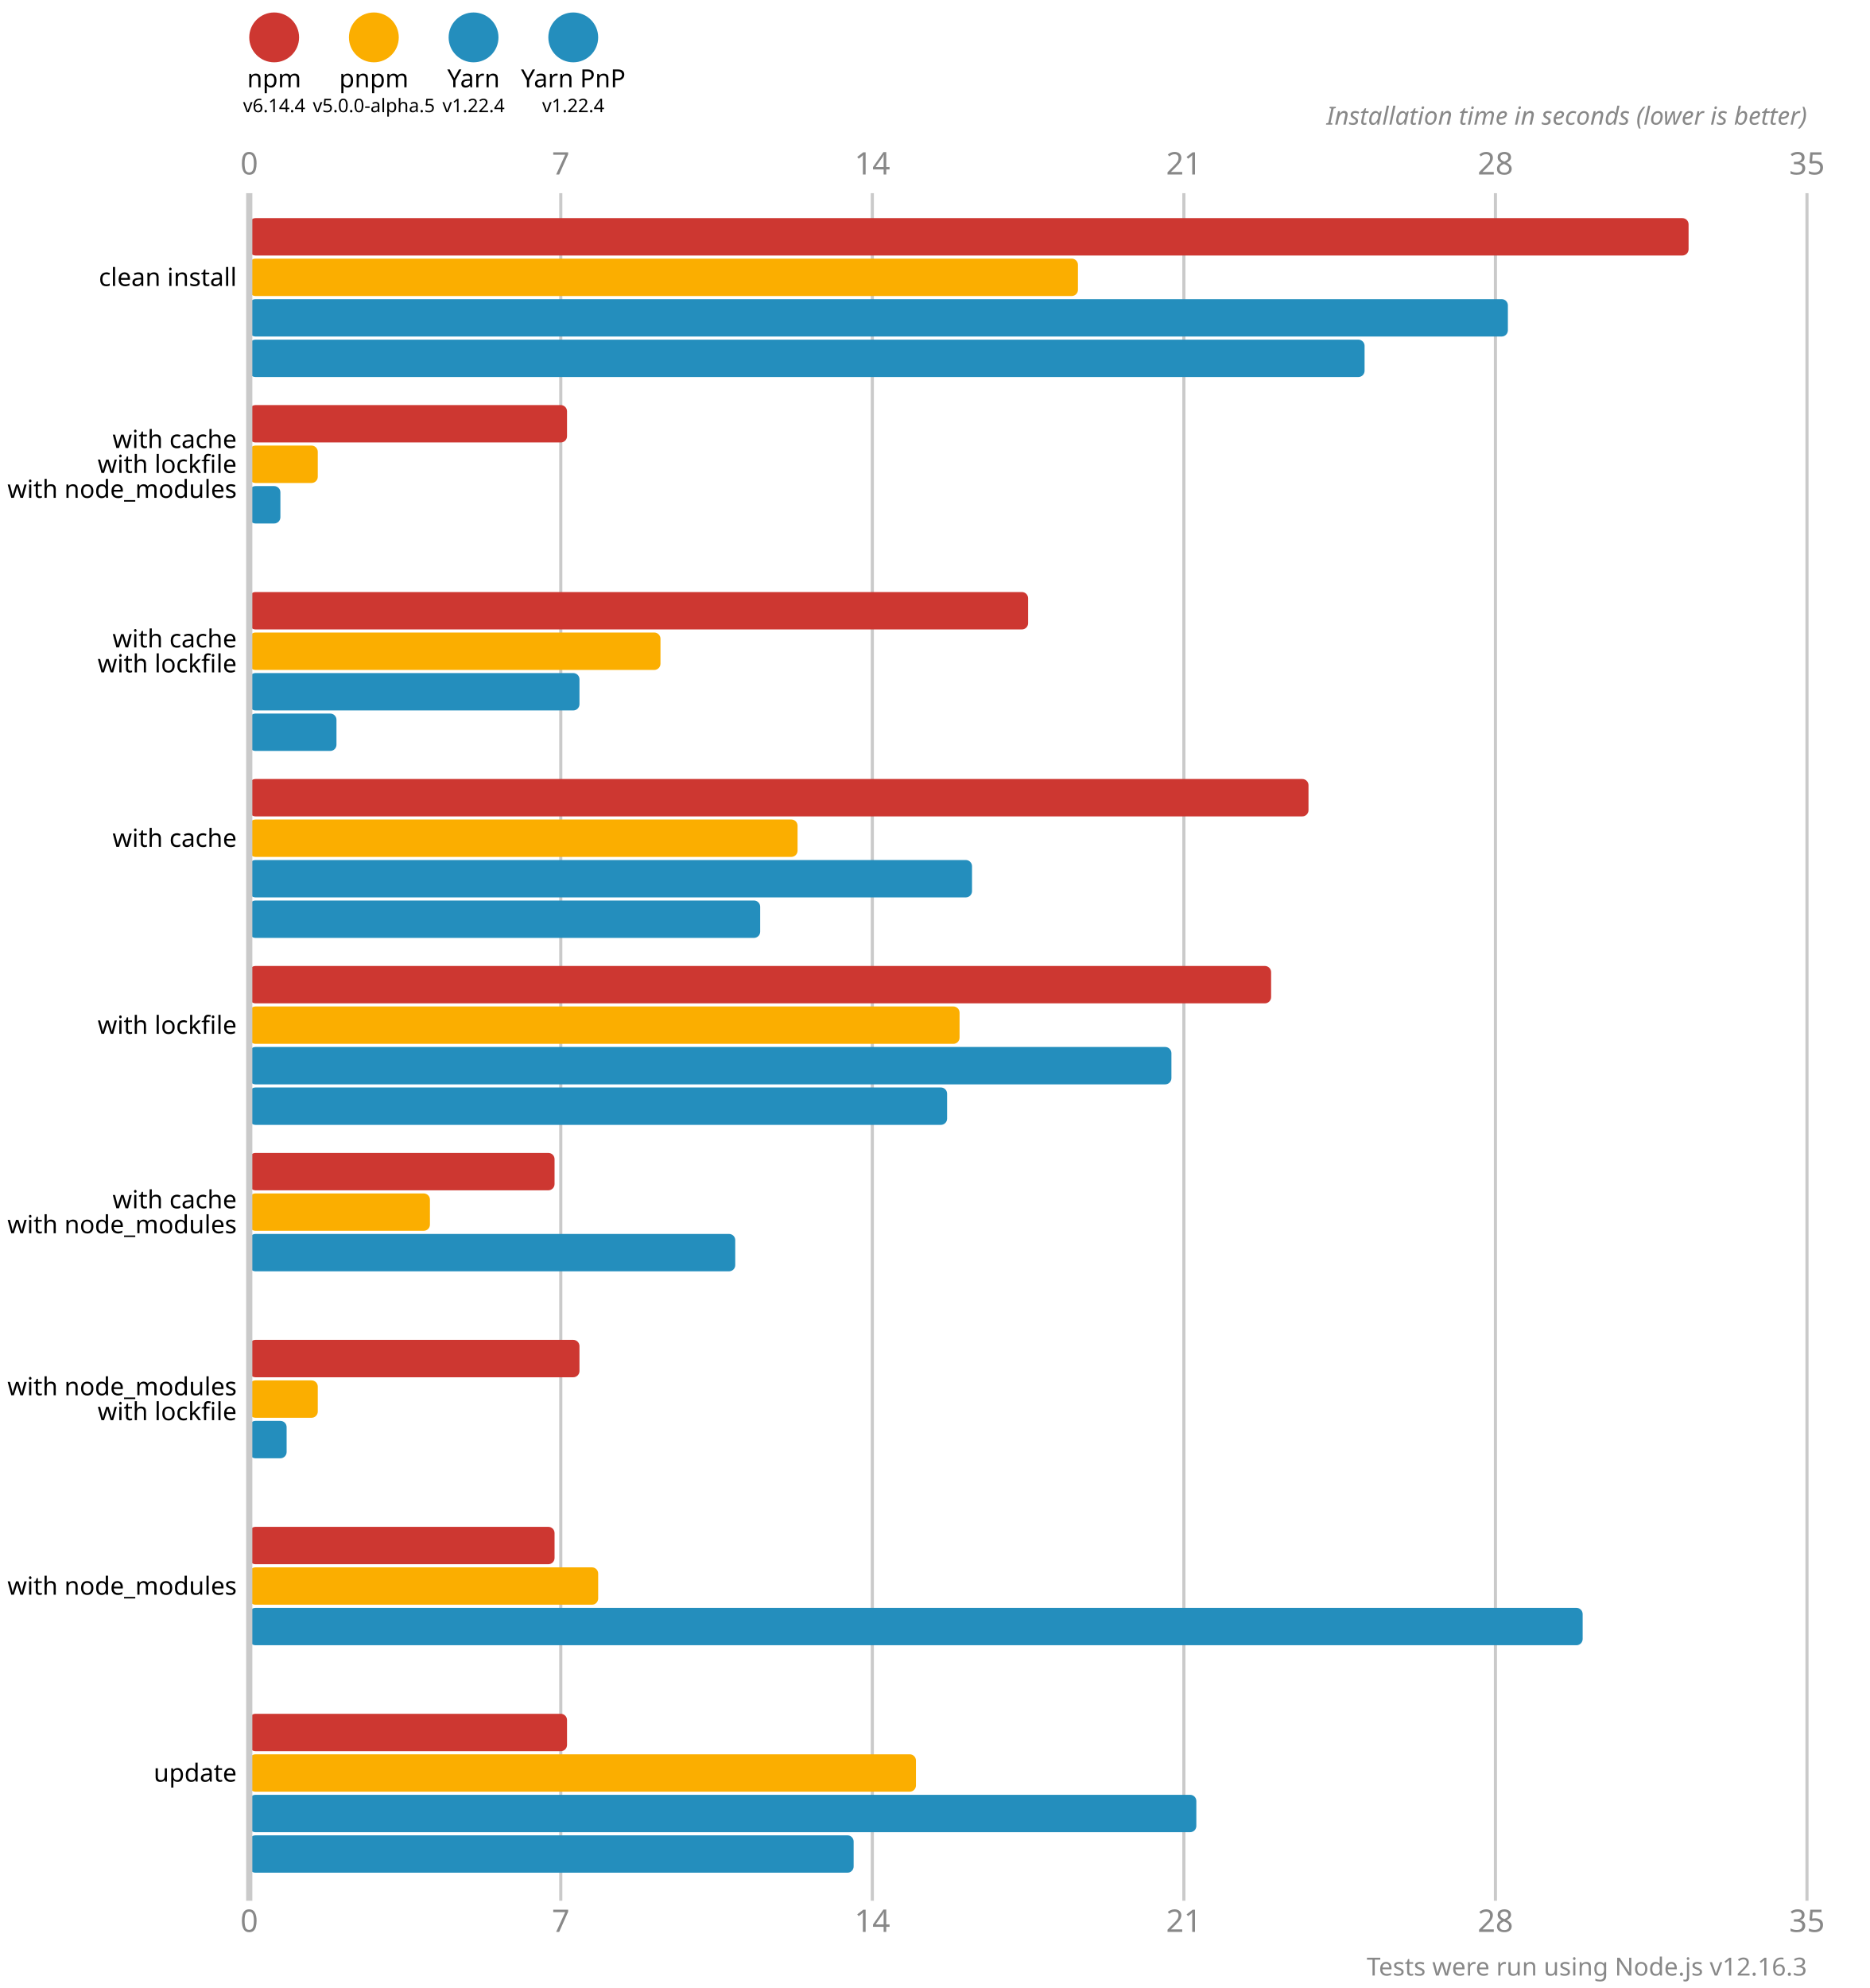
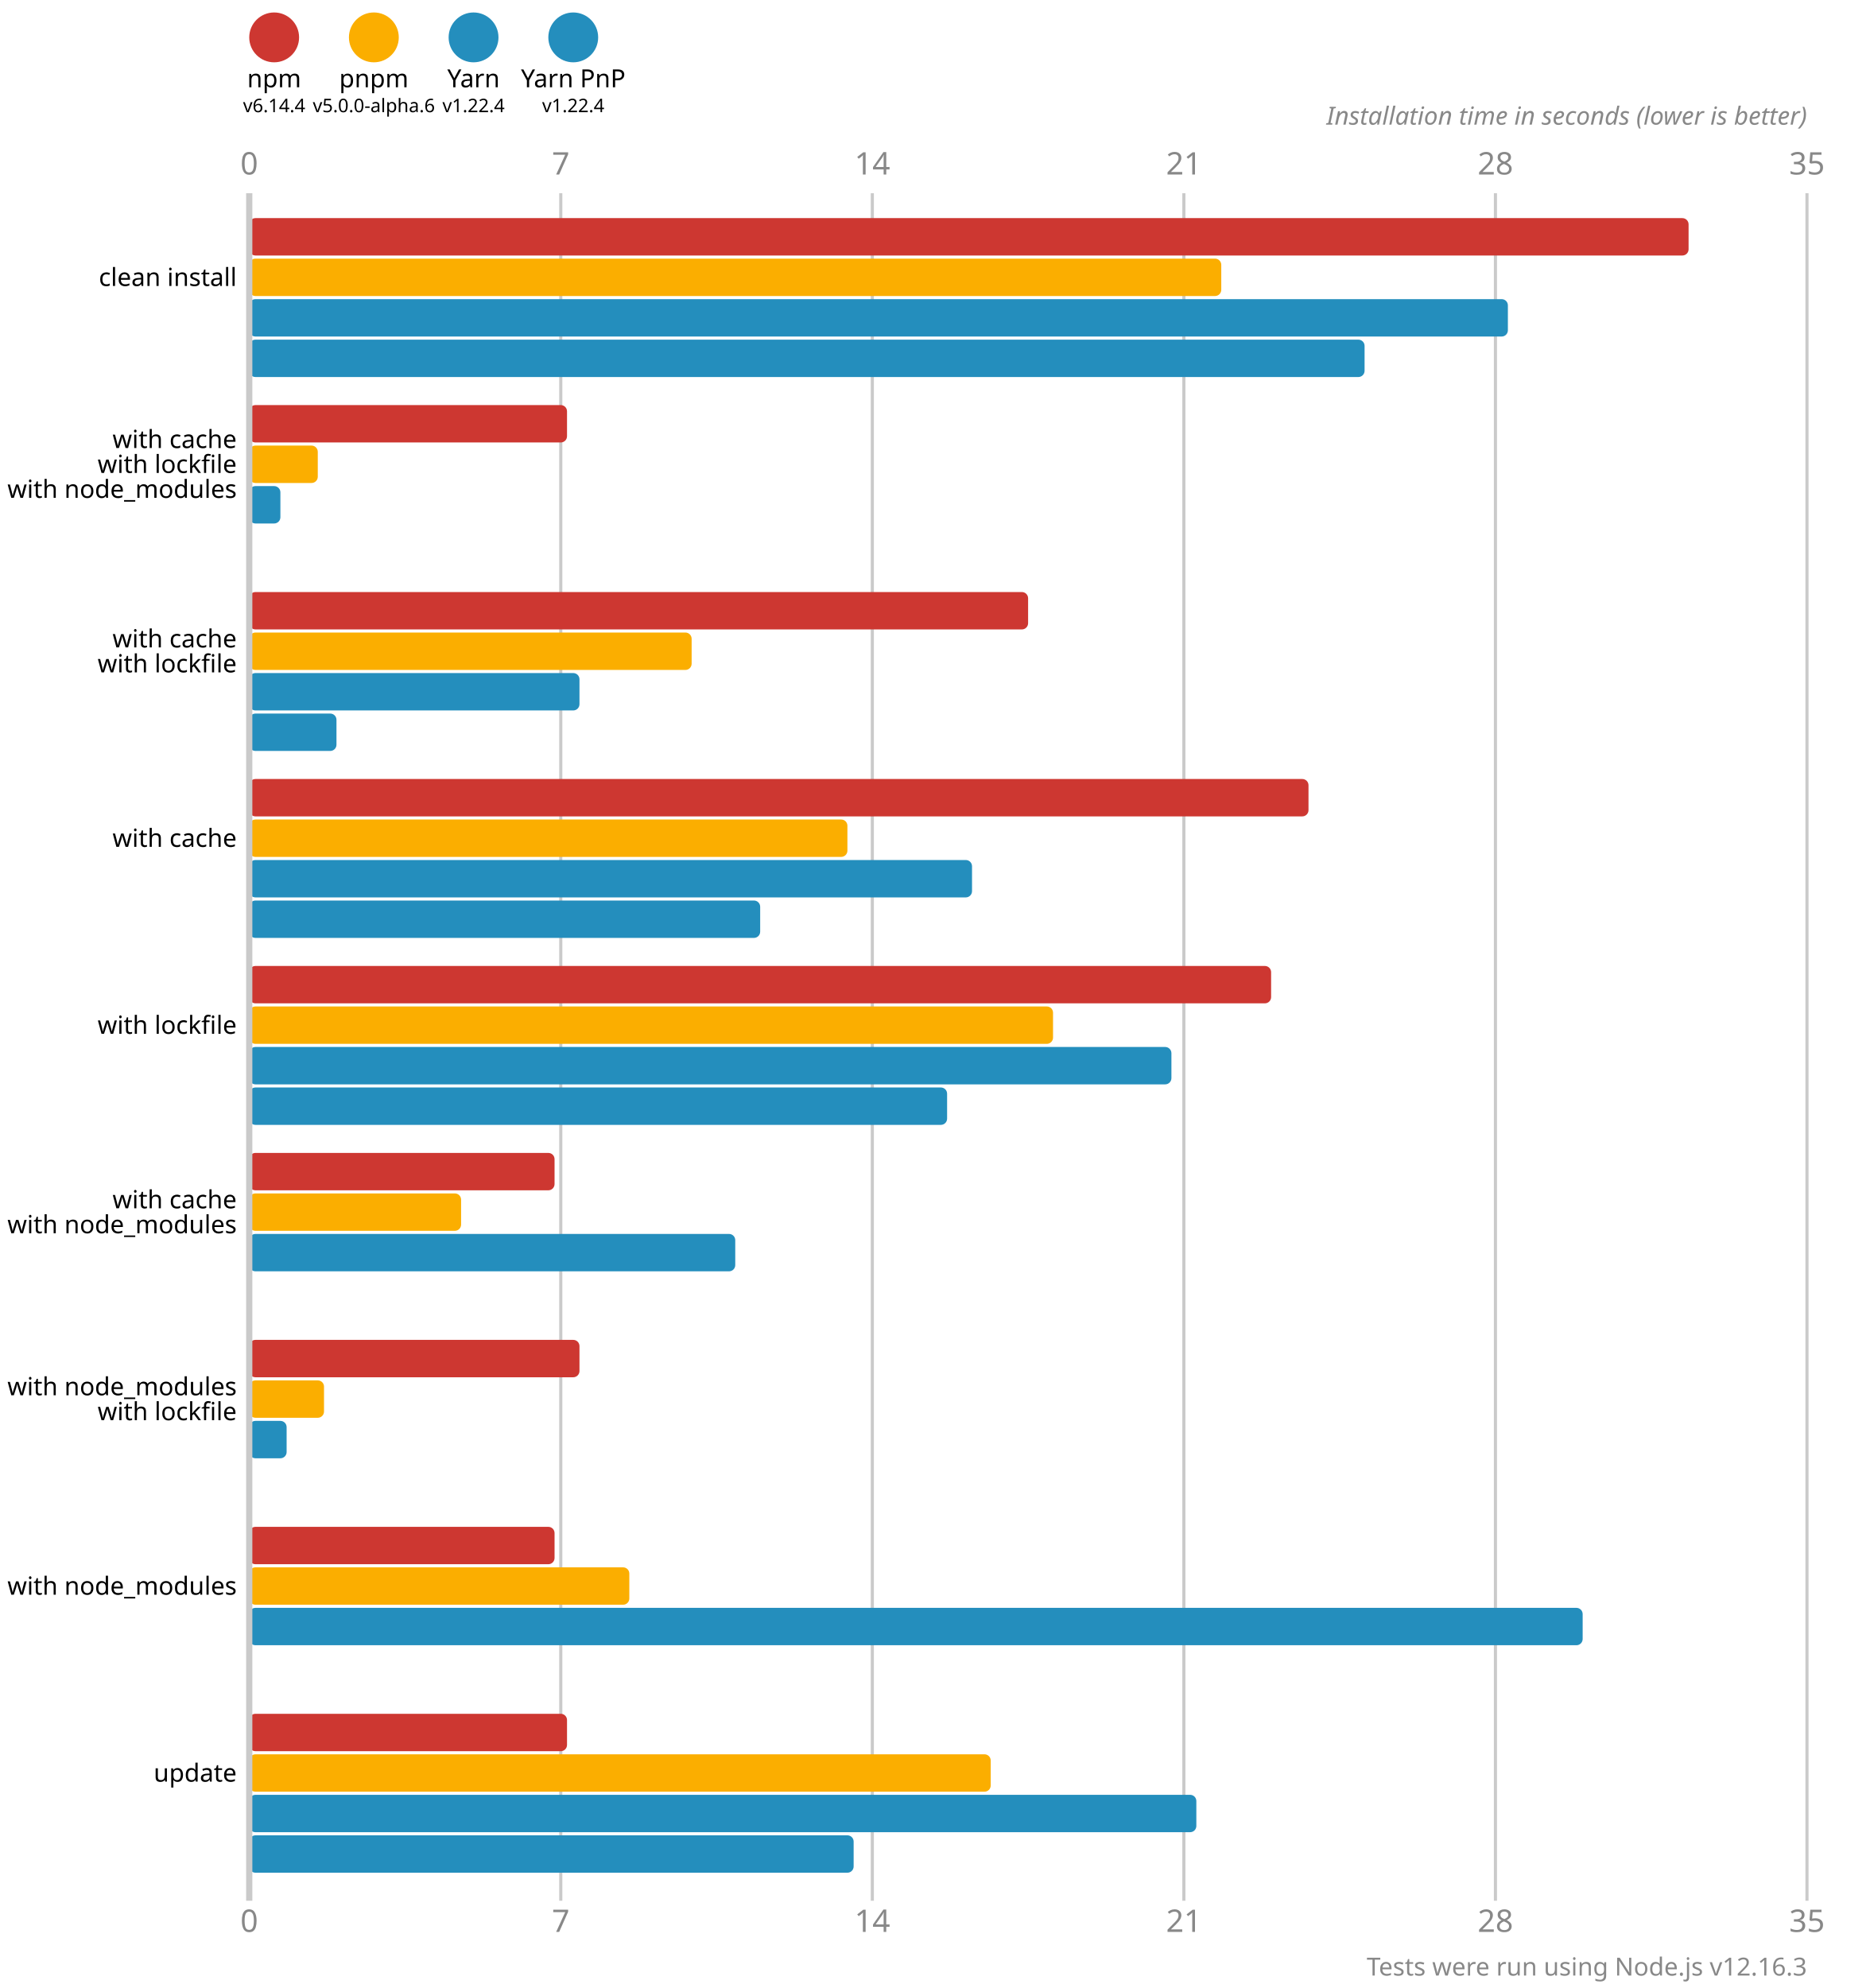
<svg xmlns="http://www.w3.org/2000/svg" version="1.1" viewBox="0 0 300 319">
  <style>
    .font { font-family: sans-serif; }
    .s3 { font-size: 3px; }
    .s4 { font-size: 4px; }
    .s5 { font-size: 5px; }
    .line { stroke: #cacaca; }
    .width { stroke-width: 0.5; }
    .text { fill: #888; }
  </style>
  <circle cx="44" cy="6" r="4" fill="#cd3731" />
  <text x="44" y="14" class="font s4" text-anchor="middle">npm</text>
  <text x="44" y="18" class="font s3" text-anchor="middle">v6.14.4</text>
  <circle cx="60" cy="6" r="4" fill="#fbae00" />
  <text x="60" y="14" class="font s4" text-anchor="middle">pnpm</text>
-   <text x="60" y="18" class="font s3" text-anchor="middle">v5.0.0-alpha.5</text>
+   <text x="60" y="18" class="font s3" text-anchor="middle">v5.0.0-alpha.6</text>
  <circle cx="76" cy="6" r="4" fill="#248ebd" />
  <text x="76" y="14" class="font s4" text-anchor="middle">Yarn</text>
  <text x="76" y="18" class="font s3" text-anchor="middle">v1.22.4</text>
  <circle cx="92" cy="6" r="4" fill="#248ebd" />
  <text x="92" y="14" class="font s4" text-anchor="middle">Yarn PnP</text>
  <text x="92" y="18" class="font s3" text-anchor="middle">v1.22.4</text>
  <text x="40" y="28" class="font s5 text" text-anchor="middle">0</text>
  <text x="40" y="310" class="font s5 text" text-anchor="middle">0</text>
  <line x1="90" y1="31" x2="90" y2="305" class="line width" />
  <text x="90" y="28" class="font s5 text" text-anchor="middle">7</text>
  <text x="90" y="310" class="font s5 text" text-anchor="middle">7</text>
  <line x1="140" y1="31" x2="140" y2="305" class="line width" />
  <text x="140" y="28" class="font s5 text" text-anchor="middle">14</text>
  <text x="140" y="310" class="font s5 text" text-anchor="middle">14</text>
  <line x1="190" y1="31" x2="190" y2="305" class="line width" />
  <text x="190" y="28" class="font s5 text" text-anchor="middle">21</text>
  <text x="190" y="310" class="font s5 text" text-anchor="middle">21</text>
  <line x1="240" y1="31" x2="240" y2="305" class="line width" />
  <text x="240" y="28" class="font s5 text" text-anchor="middle">28</text>
  <text x="240" y="310" class="font s5 text" text-anchor="middle">28</text>
  <line x1="290" y1="31" x2="290" y2="305" class="line width" />
  <text x="290" y="28" class="font s5 text" text-anchor="middle">35</text>
  <text x="290" y="310" class="font s5 text" text-anchor="middle">35</text>
  <text x="290" y="20" class="font s4 text" font-style="italic" text-anchor="end">Installation time in seconds (lower is better)</text>
  <rect x="40" y="35" width="231" height="6" fill="#cd3731" rx="1" ry="1" />
-   <rect x="40" y="41.5" width="133" height="6" fill="#fbae00" rx="1" ry="1" />
+   <rect x="40" y="41.5" width="156" height="6" fill="#fbae00" rx="1" ry="1" />
  <rect x="40" y="48" width="202" height="6" fill="#248ebd" rx="1" ry="1" />
  <rect x="40" y="54.5" width="179" height="6" fill="#248ebd" rx="1" ry="1" />
  <rect x="40" y="65" width="51" height="6" fill="#cd3731" rx="1" ry="1" />
  <rect x="40" y="71.5" width="11" height="6" fill="#fbae00" rx="1" ry="1" />
  <rect x="40" y="78" width="5" height="6" fill="#248ebd" rx="1" ry="1" />
  <rect x="40" y="84.5" width="0" height="6" fill="#248ebd" rx="1" ry="1" />
  <rect x="40" y="95" width="125" height="6" fill="#cd3731" rx="1" ry="1" />
-   <rect x="40" y="101.5" width="66" height="6" fill="#fbae00" rx="1" ry="1" />
+   <rect x="40" y="101.5" width="71" height="6" fill="#fbae00" rx="1" ry="1" />
  <rect x="40" y="108" width="53" height="6" fill="#248ebd" rx="1" ry="1" />
  <rect x="40" y="114.5" width="14" height="6" fill="#248ebd" rx="1" ry="1" />
  <rect x="40" y="125" width="170" height="6" fill="#cd3731" rx="1" ry="1" />
-   <rect x="40" y="131.5" width="88" height="6" fill="#fbae00" rx="1" ry="1" />
+   <rect x="40" y="131.5" width="96" height="6" fill="#fbae00" rx="1" ry="1" />
  <rect x="40" y="138" width="116" height="6" fill="#248ebd" rx="1" ry="1" />
  <rect x="40" y="144.5" width="82" height="6" fill="#248ebd" rx="1" ry="1" />
  <rect x="40" y="155" width="164" height="6" fill="#cd3731" rx="1" ry="1" />
-   <rect x="40" y="161.5" width="114" height="6" fill="#fbae00" rx="1" ry="1" />
+   <rect x="40" y="161.5" width="129" height="6" fill="#fbae00" rx="1" ry="1" />
  <rect x="40" y="168" width="148" height="6" fill="#248ebd" rx="1" ry="1" />
  <rect x="40" y="174.5" width="112" height="6" fill="#248ebd" rx="1" ry="1" />
  <rect x="40" y="185" width="49" height="6" fill="#cd3731" rx="1" ry="1" />
-   <rect x="40" y="191.5" width="29" height="6" fill="#fbae00" rx="1" ry="1" />
+   <rect x="40" y="191.5" width="34" height="6" fill="#fbae00" rx="1" ry="1" />
  <rect x="40" y="198" width="78" height="6" fill="#248ebd" rx="1" ry="1" />
  <rect x="40" y="204.5" width="0" height="6" fill="#248ebd" rx="1" ry="1" />
  <rect x="40" y="215" width="53" height="6" fill="#cd3731" rx="1" ry="1" />
-   <rect x="40" y="221.5" width="11" height="6" fill="#fbae00" rx="1" ry="1" />
+   <rect x="40" y="221.5" width="12" height="6" fill="#fbae00" rx="1" ry="1" />
  <rect x="40" y="228" width="6" height="6" fill="#248ebd" rx="1" ry="1" />
  <rect x="40" y="234.5" width="0" height="6" fill="#248ebd" rx="1" ry="1" />
  <rect x="40" y="245" width="49" height="6" fill="#cd3731" rx="1" ry="1" />
-   <rect x="40" y="251.5" width="56" height="6" fill="#fbae00" rx="1" ry="1" />
+   <rect x="40" y="251.5" width="61" height="6" fill="#fbae00" rx="1" ry="1" />
  <rect x="40" y="258" width="214" height="6" fill="#248ebd" rx="1" ry="1" />
  <rect x="40" y="264.5" width="0" height="6" fill="#248ebd" rx="1" ry="1" />
  <rect x="40" y="275" width="51" height="6" fill="#cd3731" rx="1" ry="1" />
-   <rect x="40" y="281.5" width="107" height="6" fill="#fbae00" rx="1" ry="1" />
+   <rect x="40" y="281.5" width="119" height="6" fill="#fbae00" rx="1" ry="1" />
  <rect x="40" y="288" width="152" height="6" fill="#248ebd" rx="1" ry="1" />
  <rect x="40" y="294.5" width="97" height="6" fill="#248ebd" rx="1" ry="1" />
  <line x1="40" y1="31" x2="40" y2="305" class="line" />
  <text x="38" y="44.5" class="font s4" dominant-baseline="middle" text-anchor="end">clean install</text>
  <text x="38" y="70.5" class="font s4" dominant-baseline="middle" text-anchor="end">with cache</text>
  <text x="38" y="74.5" class="font s4" dominant-baseline="middle" text-anchor="end">with lockfile</text>
  <text x="38" y="78.5" class="font s4" dominant-baseline="middle" text-anchor="end">with node_modules</text>
  <text x="38" y="102.5" class="font s4" dominant-baseline="middle" text-anchor="end">with cache</text>
  <text x="38" y="106.5" class="font s4" dominant-baseline="middle" text-anchor="end">with lockfile</text>
  <text x="38" y="134.5" class="font s4" dominant-baseline="middle" text-anchor="end">with cache</text>
  <text x="38" y="164.5" class="font s4" dominant-baseline="middle" text-anchor="end">with lockfile</text>
  <text x="38" y="192.5" class="font s4" dominant-baseline="middle" text-anchor="end">with cache</text>
  <text x="38" y="196.5" class="font s4" dominant-baseline="middle" text-anchor="end">with node_modules</text>
  <text x="38" y="222.5" class="font s4" dominant-baseline="middle" text-anchor="end">with node_modules</text>
  <text x="38" y="226.5" class="font s4" dominant-baseline="middle" text-anchor="end">with lockfile</text>
  <text x="38" y="254.5" class="font s4" dominant-baseline="middle" text-anchor="end">with node_modules</text>
  <text x="38" y="284.5" class="font s4" dominant-baseline="middle" text-anchor="end">update</text>
  <text x="290" y="317" class="font s4 text" text-anchor="end">Tests were run using Node.js v12.16.3</text>
</svg>
